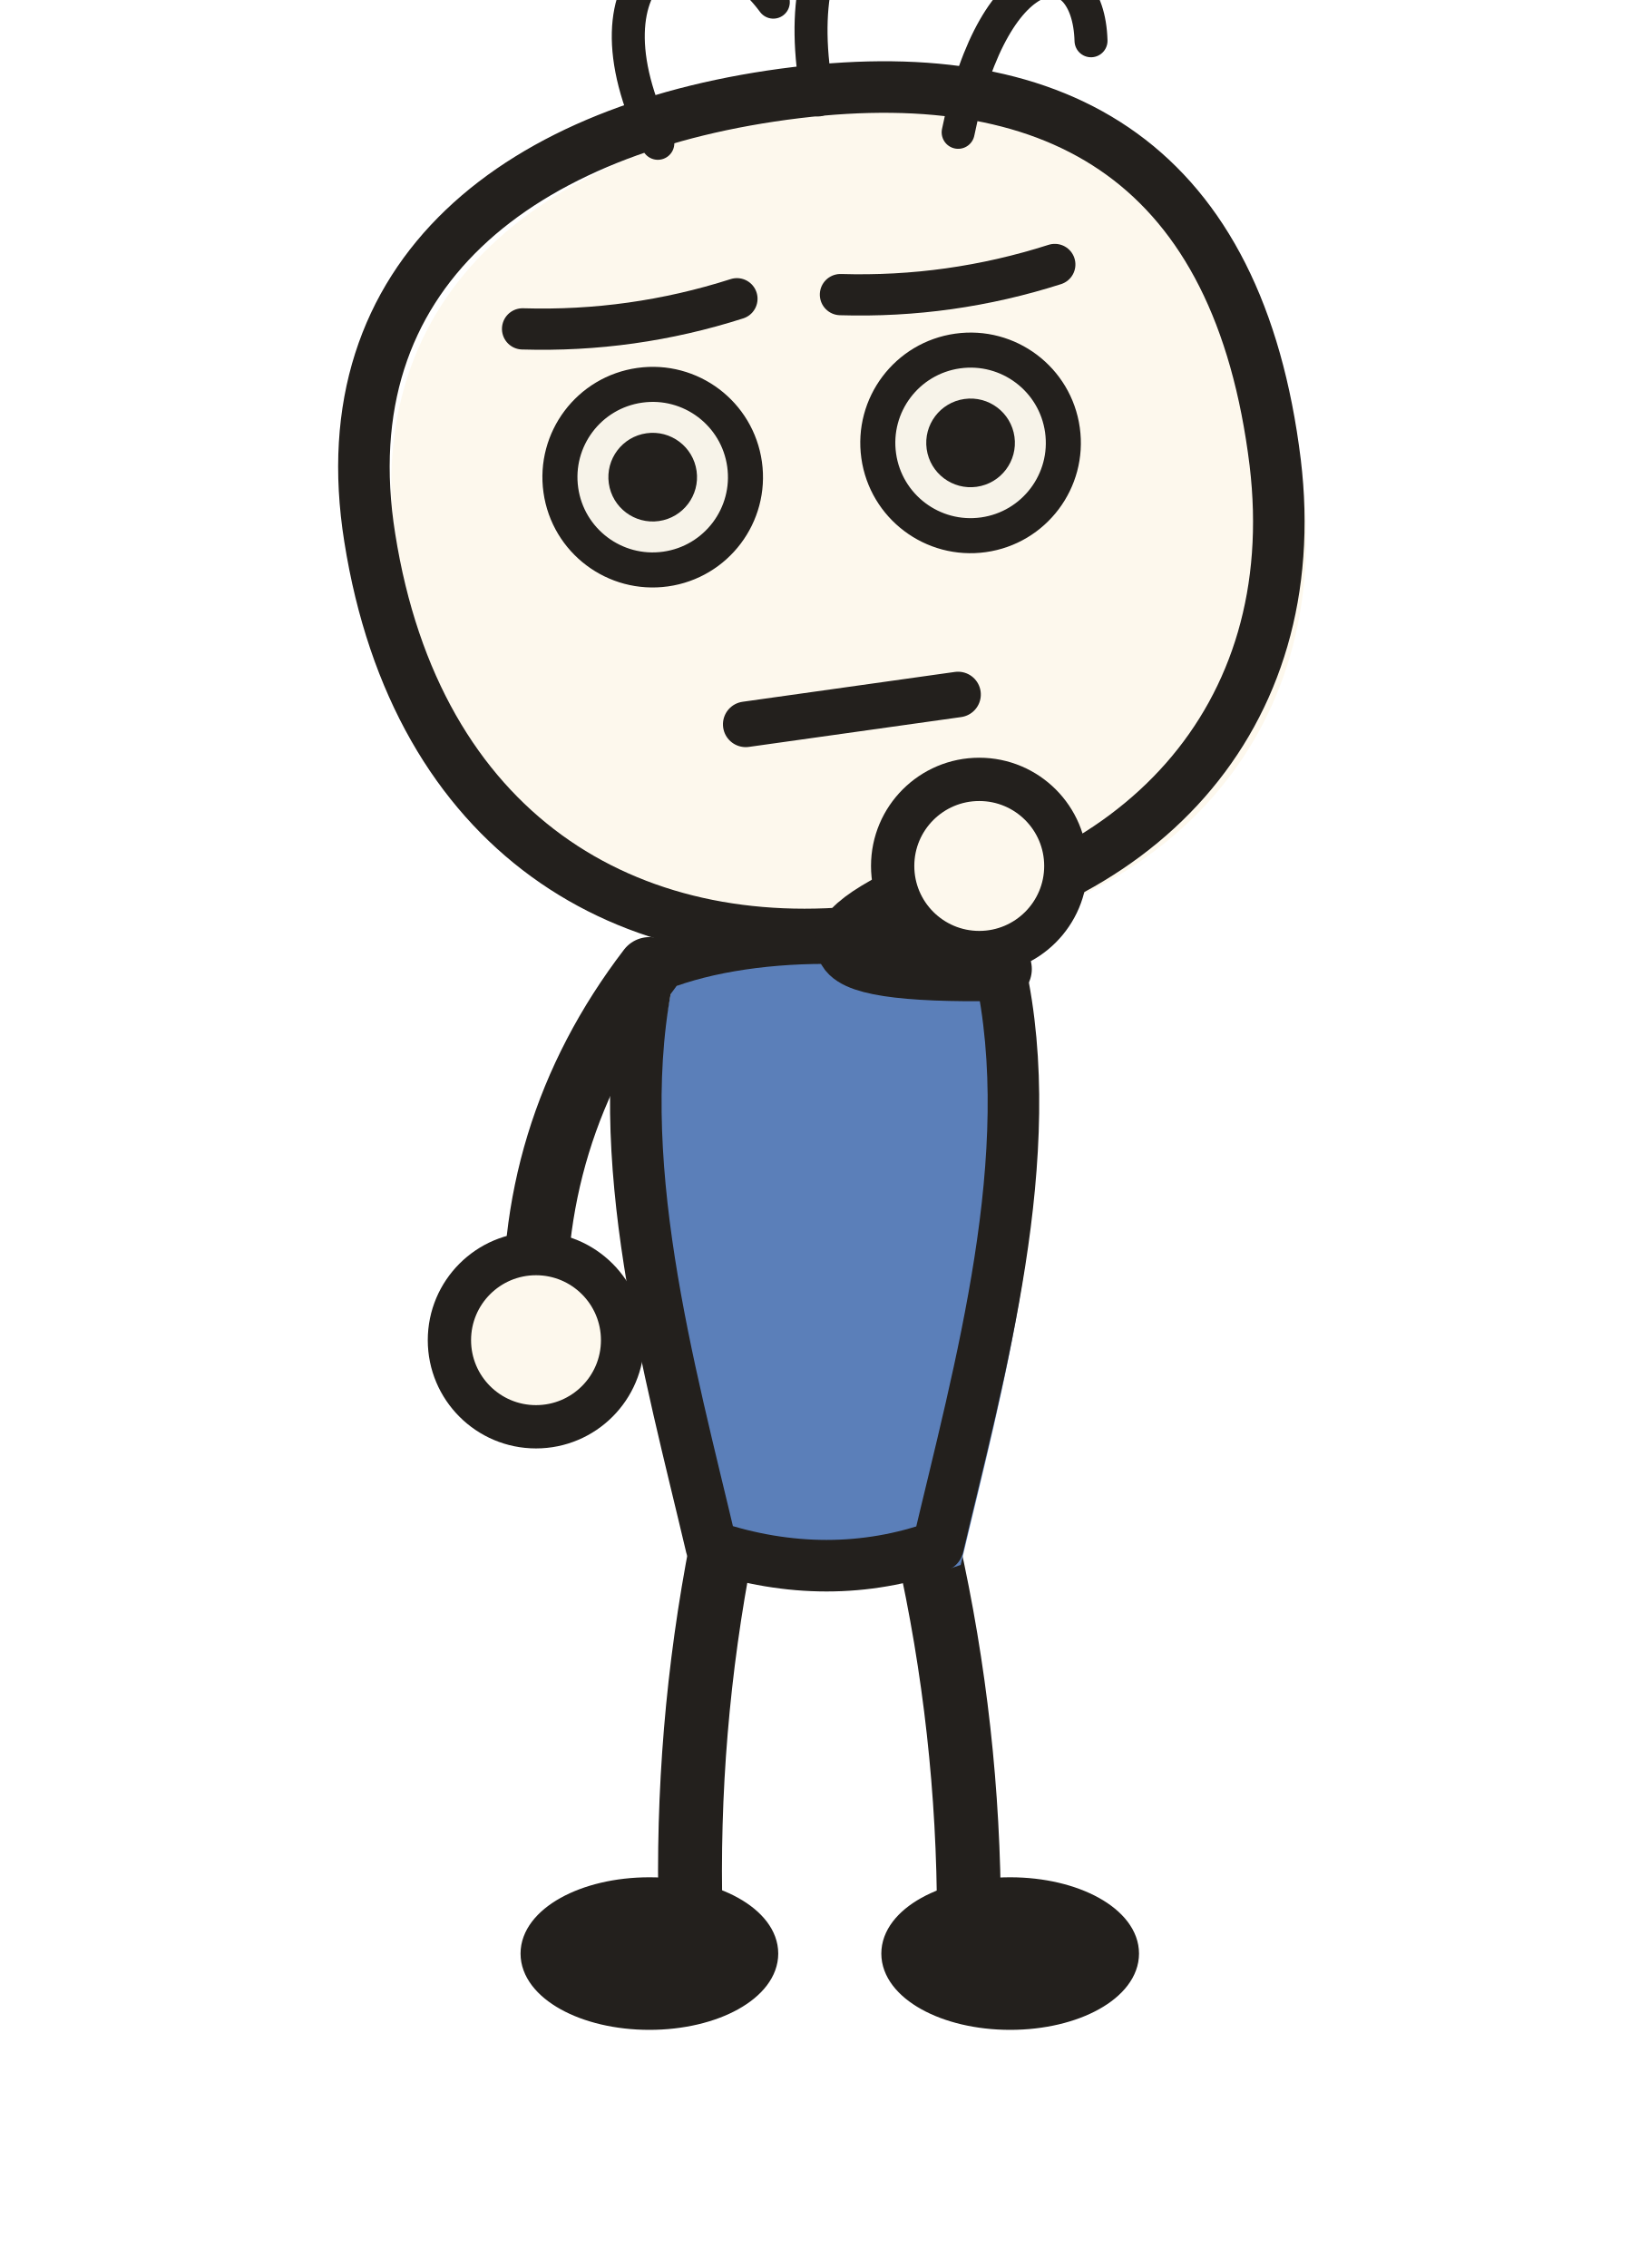
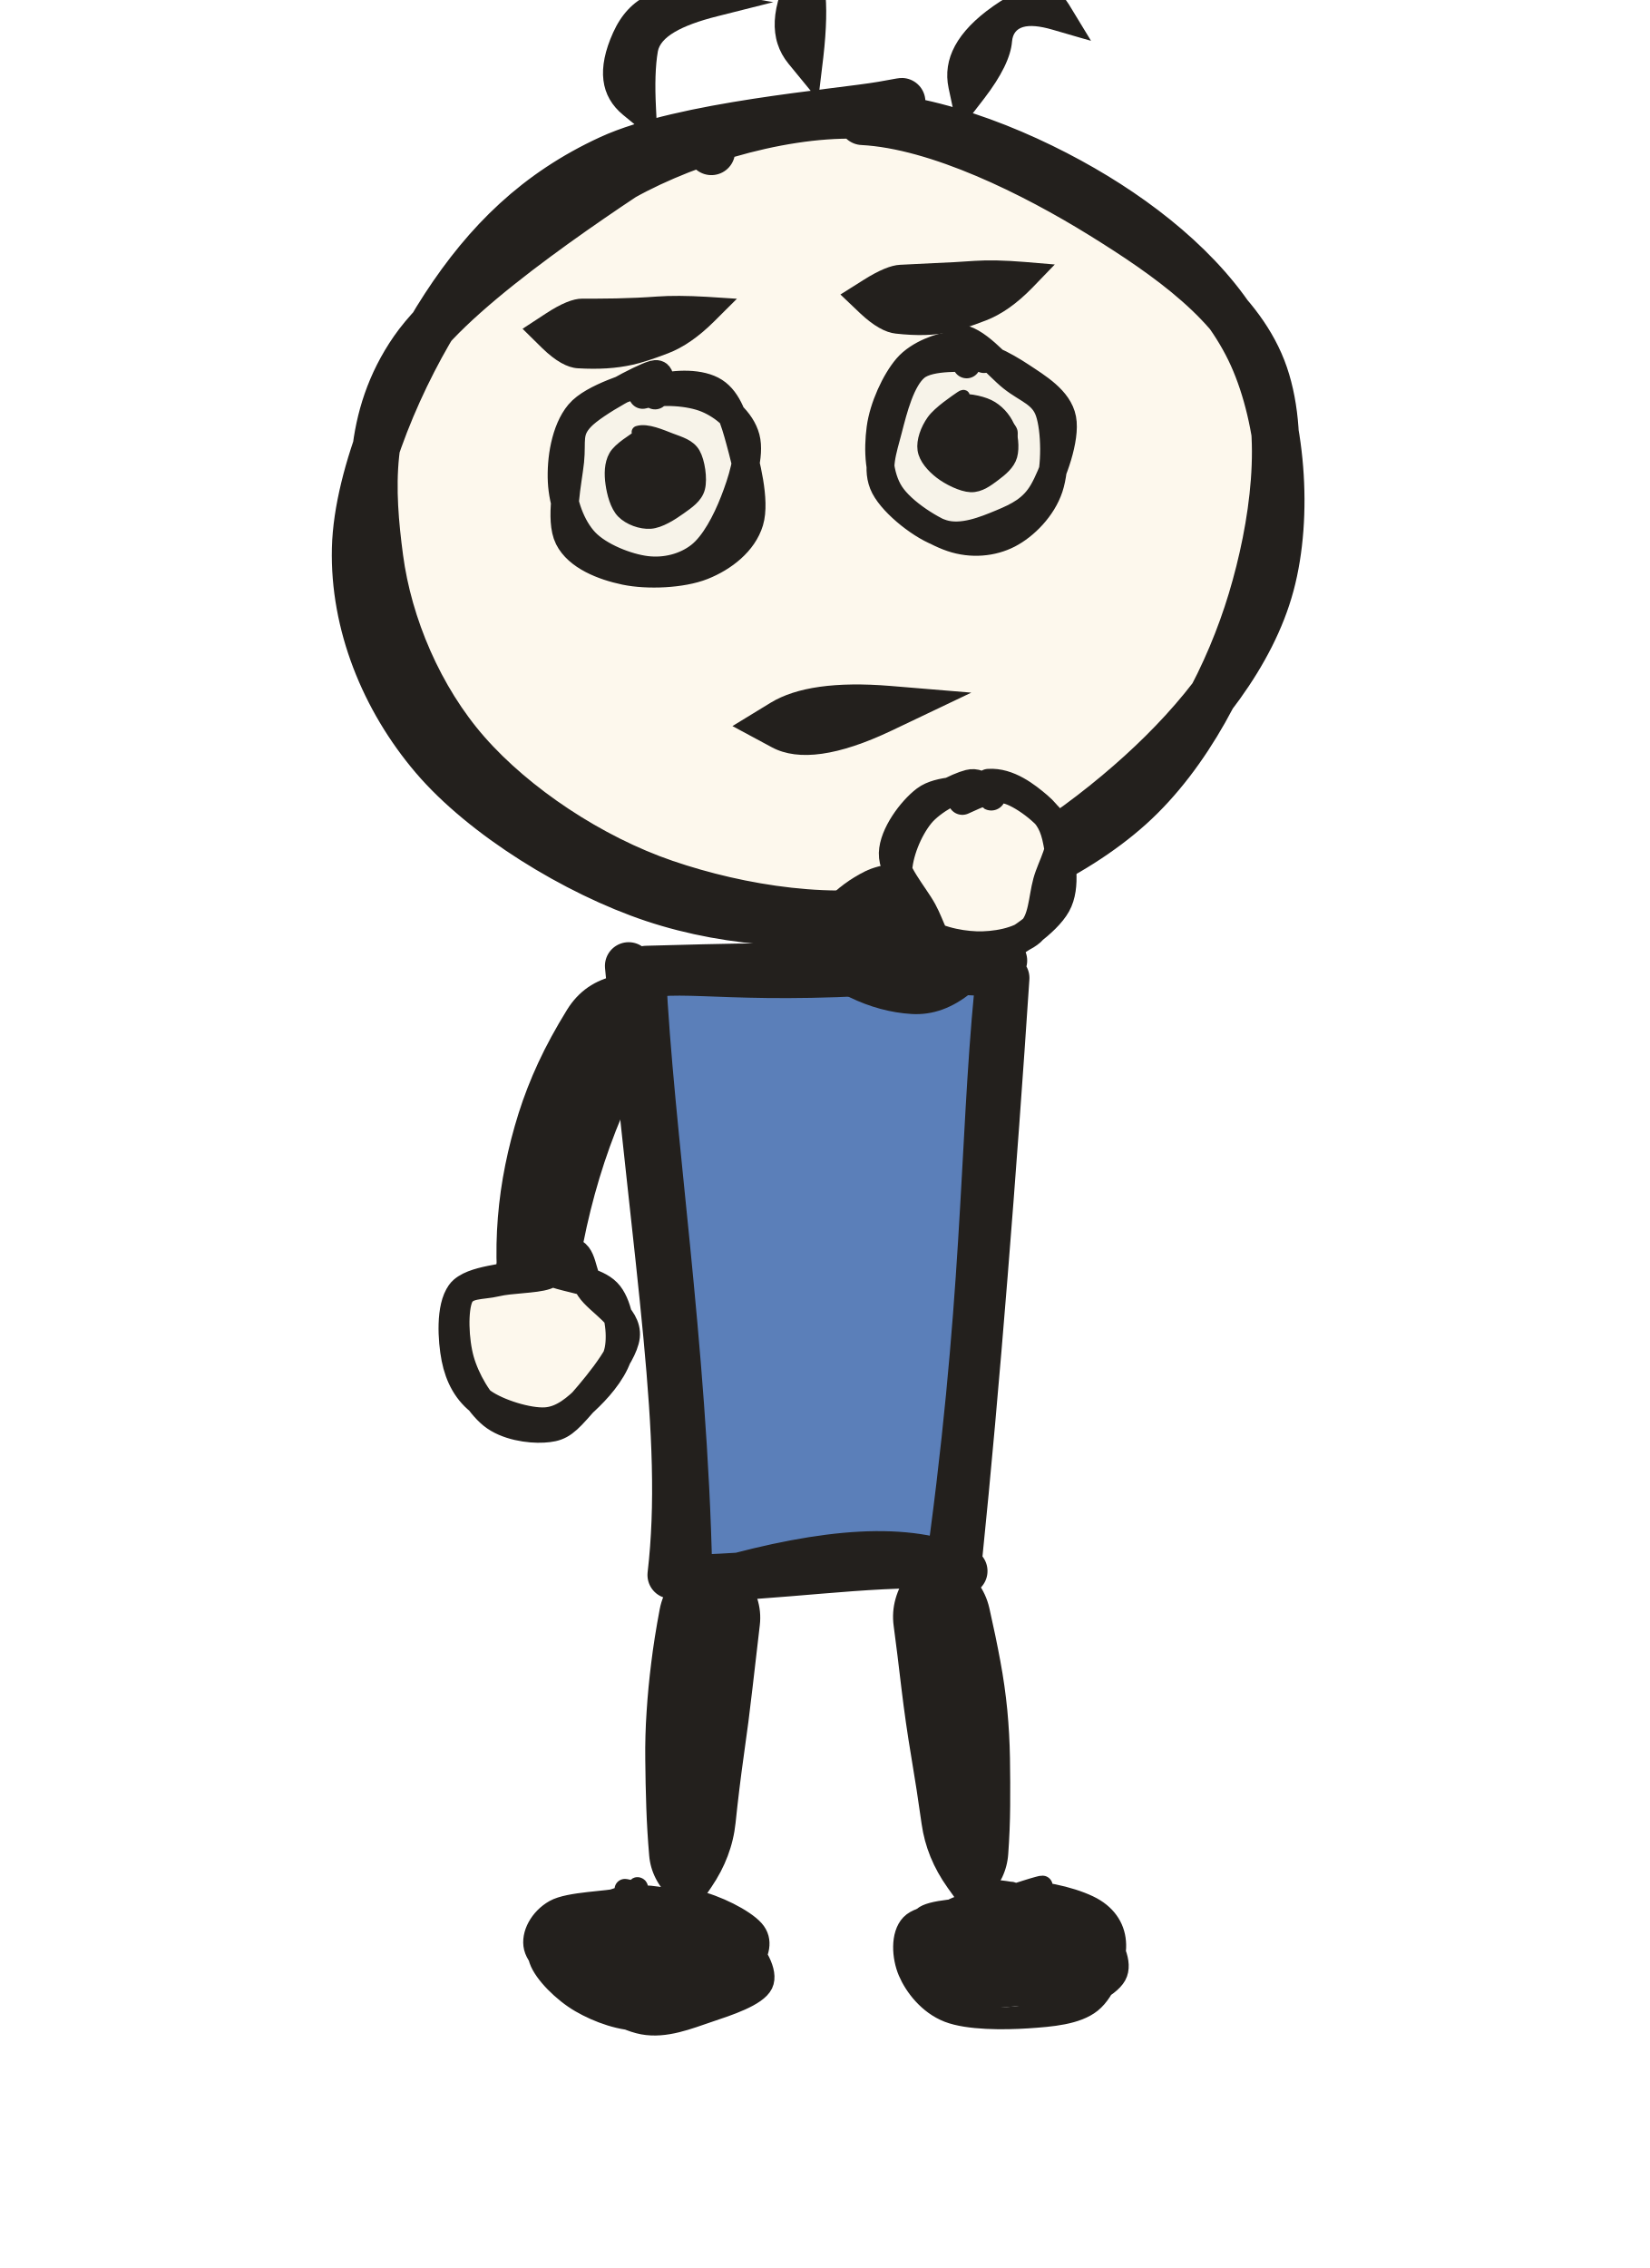
<svg xmlns="http://www.w3.org/2000/svg" width="160" height="220" viewBox="-80 -150 160 220">
-   <g transform="translate(0 0) scale(1 1) rotate(0)" opacity="1">
+   <g transform="translate(0.00 0.00) scale(1 1) rotate(0)" opacity="1">
    <g transform="translate(0 0)">
      <g transform="rotate(0) scale(1 1)">
-         <path d="M -10.00 0.00 Q -13.49 17.83 -13.00 36.00" stroke="#23201D" stroke-width="6.2" stroke-linecap="round" stroke-linejoin="round" fill="none" />
-         <path d="M 10.00 0.00 Q 13.99 17.78 14.00 36.00" stroke="#23201D" stroke-width="6.2" stroke-linecap="round" stroke-linejoin="round" fill="none" />
-         <ellipse cx="-17" cy="39.5" rx="11.5" ry="6.4" fill="#23201D" stroke="#23201D" stroke-width="2" paint-order="stroke" />
-         <ellipse cx="18" cy="39.5" rx="11.5" ry="6.4" fill="#23201D" stroke="#23201D" stroke-width="2" paint-order="stroke" />
-         <path d="M -17 -56 C -21 -38 -15 -17 -11 0 C -3.5 2.5 4 2.5 11 0 C 15 -17 21 -38 17 -56 C 8 -60 -8 -60 -17 -56 Z" fill="#5B7FB9" transform="translate(2.2 1.8)" />
-         <path d="M -17 -56 C -21 -38 -15 -17 -11 0 C -3.5 2.5 4 2.5 11 0 C 15 -17 21 -38 17 -56 C 8 -60 -8 -60 -17 -56 Z" fill="none" stroke="#23201D" stroke-width="5" stroke-linejoin="round" />
+         <path d="M -9.99 0.00 Q -9.99 0.00 -7.98 2.48 Q -5.97 4.97 -6.29 7.65 Q -6.60 10.34 -6.99 13.68 Q -7.37 17.01 -7.84 20.28 Q -8.30 23.54 -8.64 26.83 Q -8.99 30.13 -10.99 33.06 Q -12.99 36.00 -13.00 36.00 Q -13.00 36.00 -13.00 36.00 Q -13.01 36.00 -14.91 34.16 Q -16.82 32.32 -17.02 30.00 Q -17.22 27.68 -17.30 25.35 Q -17.38 23.02 -17.40 20.69 Q -17.43 18.36 -17.27 16.02 Q -17.12 13.68 -16.82 11.29 Q -16.53 8.90 -16.00 6.10 Q -15.47 3.31 -12.74 1.65 Z" fill="#23201D" />
+         <path d="M 10.01 -0.00 Q 10.01 -0.00 12.68 1.61 Q 15.34 3.21 15.98 5.99 Q 16.61 8.77 17.05 11.15 Q 17.49 13.52 17.72 15.86 Q 17.94 18.19 17.98 20.53 Q 18.02 22.87 18.00 25.21 Q 17.98 27.54 17.81 29.87 Q 17.64 32.21 15.82 34.10 Q 14.01 36.00 14.00 36.00 Q 14.00 36.00 14.00 36.00 Q 13.99 36.00 11.93 33.11 Q 9.87 30.22 9.41 26.93 Q 8.95 23.64 8.40 20.38 Q 7.85 17.12 7.45 13.77 Q 7.06 10.43 6.70 7.73 Q 6.33 5.04 8.16 2.52 Z" fill="#23201D" />
+         <g transform="translate(-17 39.5)">
+           <g transform="translate(0 0) rotate(0) scale(1 1)" opacity="1">
+             <g>
+               <path d="M-0.011 -6.158 C2.069 -6.247, 4.688 -5.415, 6.506 -4.632 C8.324 -3.848, 10.354 -2.642, 10.895 -1.459 C11.436 -0.275, 10.871 1.28, 9.751 2.468 C8.631 3.656, 6.309 5.127, 4.176 5.671 C2.042 6.214, -0.829 6.086, -3.049 5.728 C-5.27 5.371, -7.998 4.607, -9.148 3.527 C-10.299 2.446, -10.267 0.59, -9.95 -0.755 C-9.633 -2.101, -8.956 -3.605, -7.246 -4.544 C-5.536 -5.484, -1.061 -6.212, 0.31 -6.391 C1.68 -6.571, 0.93 -5.801, 0.976 -5.621 M0.535 -6.168 C2.6 -5.925, 4.855 -4.209, 6.567 -3.246 C8.278 -2.282, 10.579 -1.359, 10.806 -0.386 C11.033 0.587, 9.104 1.55, 7.928 2.591 C6.752 3.632, 5.886 5.55, 3.749 5.862 C1.611 6.173, -2.568 4.98, -4.897 4.461 C-7.225 3.942, -9.271 3.853, -10.221 2.747 C-11.171 1.642, -11.44 -0.877, -10.598 -2.173 C-9.755 -3.469, -7.098 -4.462, -5.166 -5.029 C-3.233 -5.596, -0.174 -5.519, 0.997 -5.577 C2.169 -5.634, 2.055 -5.532, 1.863 -5.372" stroke="none" stroke-width="0" fill="#23201D" stroke-linecap="round" stroke-linejoin="round" />
+               <path d="M-2.805 -5.11 C-0.811 -5.461, 2.184 -5.656, 4.34 -5.185 C6.497 -4.715, 9.204 -3.331, 10.136 -2.287 C11.068 -1.243, 10.576 -0.005, 9.933 1.079 C9.29 2.163, 8.018 3.316, 6.279 4.219 C4.54 5.122, 1.659 6.412, -0.501 6.497 C-2.661 6.583, -4.987 5.714, -6.682 4.733 C-8.377 3.752, -10.223 1.903, -10.671 0.612 C-11.12 -0.678, -10.747 -1.97, -9.373 -3.013 C-7.998 -4.055, -3.583 -5.107, -2.423 -5.645 C-1.263 -6.183, -2.463 -6.249, -2.412 -6.242 M-1.403 -5.615 C0.597 -5.721, 2.504 -5.205, 4.265 -4.509 C6.026 -3.812, 8.042 -2.68, 9.163 -1.436 C10.285 -0.193, 11.568 1.765, 10.995 2.952 C10.421 4.138, 7.657 5.033, 5.722 5.682 C3.786 6.332, 1.565 7.254, -0.618 6.851 C-2.801 6.448, -5.616 4.505, -7.376 3.265 C-9.137 2.025, -10.877 0.659, -11.181 -0.589 C-11.486 -1.837, -10.624 -3.423, -9.204 -4.223 C-7.784 -5.024, -4.007 -5.03, -2.661 -5.392 C-1.315 -5.753, -1.204 -6.567, -1.13 -6.39" stroke="#23201D" stroke-width="2" fill="none" stroke-linecap="round" stroke-linejoin="round" />
+             </g>
+           </g>
+         </g>
+         <g transform="translate(18 39.5)">
+           <g transform="translate(0 0) rotate(0) scale(1 1)" opacity="1">
+             <g>
+               <path d="M1.968 -5.671 C4.143 -5.584, 6.934 -4.741, 8.329 -3.736 C9.725 -2.731, 10.439 -0.947, 10.34 0.357 C10.241 1.661, 9.276 3.302, 7.735 4.087 C6.193 4.872, 3.266 4.896, 1.092 5.066 C-1.082 5.236, -3.605 5.618, -5.309 5.108 C-7.013 4.599, -8.436 3.154, -9.131 2.008 C-9.826 0.863, -10.139 -0.501, -9.478 -1.764 C-8.817 -3.026, -7.122 -4.974, -5.167 -5.568 C-3.211 -6.162, 0.884 -5.435, 2.255 -5.329 C3.627 -5.223, 3.059 -5.062, 3.061 -4.933 M-2.283 -6.379 C-0.498 -6.599, 1.832 -5.603, 3.842 -5.022 C5.853 -4.441, 8.861 -3.933, 9.779 -2.894 C10.698 -1.855, 10.072 -0.052, 9.352 1.214 C8.632 2.48, 7.135 4.07, 5.46 4.703 C3.785 5.336, 1.502 5.072, -0.698 5.014 C-2.898 4.955, -6.249 5.142, -7.74 4.352 C-9.23 3.563, -9.43 1.728, -9.64 0.276 C-9.851 -1.176, -10.056 -3.397, -9.002 -4.36 C-7.949 -5.323, -4.27 -5.306, -3.319 -5.503 C-2.369 -5.701, -3.381 -5.539, -3.3 -5.545" stroke="none" stroke-width="0" fill="#23201D" stroke-linecap="round" stroke-linejoin="round" />
+               <path d="M-2.719 -6.125 C-0.713 -6.38, 2.597 -5.414, 4.547 -4.753 C6.496 -4.093, 8.022 -3.311, 8.978 -2.164 C9.933 -1.018, 10.959 0.901, 10.282 2.125 C9.605 3.349, 6.975 4.506, 4.917 5.179 C2.859 5.853, 0.065 6.364, -2.066 6.166 C-4.197 5.968, -6.541 4.896, -7.871 3.994 C-9.201 3.091, -10.035 1.94, -10.048 0.752 C-10.06 -0.435, -9.376 -2.15, -7.948 -3.133 C-6.52 -4.116, -2.824 -4.672, -1.482 -5.144 C-0.139 -5.617, 0.084 -5.965, 0.106 -5.968 M1.607 -6.011 C3.586 -6.061, 6.774 -5.226, 8.214 -4.32 C9.655 -3.415, 10.306 -2.09, 10.249 -0.577 C10.191 0.937, 9.295 3.622, 7.87 4.761 C6.445 5.9, 4.012 6.103, 1.7 6.256 C-0.612 6.408, -4.071 6.428, -6 5.678 C-7.93 4.927, -9.271 3.17, -9.877 1.751 C-10.484 0.332, -10.617 -1.816, -9.637 -2.834 C-8.657 -3.853, -6.052 -3.757, -3.998 -4.362 C-1.943 -4.967, 1.609 -6.178, 2.69 -6.466 C3.771 -6.754, 2.557 -6.333, 2.488 -6.089" stroke="#23201D" stroke-width="2" fill="none" stroke-linecap="round" stroke-linejoin="round" />
+             </g>
+           </g>
+         </g>
+         <g transform="translate(0 0) rotate(0) scale(1 1)" opacity="1">
+           <g>
+             <path d="M-15.744 -57.166 L14.815 -54.335 L12.481 0.011 L-13.95 1.66" stroke="none" stroke-width="0" fill="#5B7FB9" stroke-linecap="round" stroke-linejoin="round" />
+             <path d="M-17.295 -55.959 C-9.977 -56.116, -3.107 -56.555, 16.217 -55.665 M-16.043 -55.654 C-11.096 -56.054, -4.076 -54.426, 17.351 -56.823 M16.82 -53.859 C15.327 -38.442, 15.759 -23.464, 11.851 3.851 M17.569 -55.135 C16.371 -37.047, 14.677 -15.289, 12.985 1.146 M13.501 2.395 C8.031 -0.131, 0.194 0.515, -10.13 3.408 M11.342 1.787 C3.673 1.563, -3.951 2.898, -13.589 3.145 M-14.887 2.776 C-13.31 -10.774, -16.162 -25.874, -19.014 -56.305 M-13.203 2.557 C-13.661 -19.467, -16.978 -40.3, -17.681 -55.485" stroke="#23201D" stroke-width="4.6" fill="none" stroke-linecap="round" stroke-linejoin="round" />
+           </g>
+         </g>
        <g transform="translate(0 -100) rotate(-8)">
-           <path d="M -44 -4 C -44.5 -30 -24 -41.5 3 -41 C 29 -40.5 44.5 -28 44 1 C 43.5 26 25 41 -1 40.5 C -25 40 -43.5 25 -44 -4 Z" fill="#FDF8ED" transform="translate(2.4 2)" />
-           <path d="M -44 -4 C -44.5 -30 -24 -41.5 3 -41 C 29 -40.5 44.5 -28 44 1 C 43.5 26 25 41 -1 40.5 C -25 40 -43.5 25 -44 -4 Z" fill="none" stroke="#23201D" stroke-width="5" stroke-linejoin="round" />
-           <path d="M -11 -38 C -17 -56 -4 -61 2 -50" stroke="#23201D" stroke-width="3.2" stroke-linecap="round" stroke-linejoin="round" fill="none" />
-           <path d="M 5 -40 C 4 -59 16 -62 18 -52" stroke="#23201D" stroke-width="3.2" stroke-linecap="round" stroke-linejoin="round" fill="none" />
-           <path d="M 18 -35 C 24 -52 33 -51 32 -42" stroke="#23201D" stroke-width="3.2" stroke-linecap="round" stroke-linejoin="round" fill="none" />
-           <circle cx="-16" cy="-6" r="9" fill="#F7F3E9" stroke="#23201D" stroke-width="3.4" />
-           <circle cx="-16" cy="-6" r="4.3" fill="#23201D" />
-           <circle cx="15" cy="-5" r="9" fill="#F7F3E9" stroke="#23201D" stroke-width="3.4" />
-           <circle cx="15" cy="-5" r="4.3" fill="#23201D" />
+           <g transform="translate(0 0) rotate(0) scale(1 1)" opacity="1">
+             <g>
+               <path d="M-21.994 -32.499 C-15.831 -36.3, -6.834 -39.153, 1.307 -39.062 C9.447 -38.971, 20.306 -36.062, 26.85 -31.955 C33.395 -27.847, 37.848 -20.844, 40.575 -14.419 C43.302 -7.994, 44.7 -0.261, 43.214 6.596 C41.729 13.453, 37.162 21.737, 31.662 26.721 C26.162 31.706, 17.821 35.108, 10.217 36.503 C2.612 37.898, -6.591 37.194, -13.964 35.092 C-21.338 32.99, -28.936 29.106, -34.024 23.892 C-39.112 18.677, -43.581 10.563, -44.493 3.807 C-45.405 -2.949, -44.335 -10.053, -39.497 -16.645 C-34.66 -23.237, -20.436 -32.342, -15.467 -35.746 C-10.499 -39.15, -9.998 -37.607, -9.688 -37.071 M-20.836 -34.937 C-14.441 -38.666, -5.039 -38.859, 2.658 -38.002 C10.355 -37.146, 19.124 -33.836, 25.345 -29.798 C31.567 -25.76, 37 -20.276, 39.986 -13.776 C42.972 -7.276, 44.969 2.45, 43.261 9.204 C41.553 15.957, 35.329 22.077, 29.74 26.746 C24.151 31.414, 16.997 35.71, 9.726 37.215 C2.455 38.721, -6.639 38.452, -13.887 35.779 C-21.134 33.107, -28.648 26.923, -33.758 21.18 C-38.867 15.437, -43.828 7.633, -44.542 1.321 C-45.256 -4.991, -41.728 -10.865, -38.043 -16.694 C-34.357 -22.523, -25.306 -31.207, -22.427 -33.654 C-19.549 -36.1, -21.055 -31.933, -20.772 -31.372" stroke="none" stroke-width="0" fill="#FDF8ED" stroke-linecap="round" stroke-linejoin="round" />
+               <path d="M-16.062 -34.71 C-9.403 -37.602, 0.748 -39.315, 8.48 -38.032 C16.211 -36.749, 24.53 -31.758, 30.327 -27.011 C36.123 -22.263, 41.328 -16.162, 43.259 -9.547 C45.189 -2.932, 44.644 6.246, 41.909 12.679 C39.174 19.113, 33.251 24.705, 26.851 29.055 C20.45 33.404, 11.361 38.087, 3.504 38.775 C-4.352 39.464, -13.442 36.655, -20.289 33.186 C-27.135 29.718, -33.735 23.814, -37.576 17.965 C-41.417 12.116, -43.385 4.665, -43.335 -1.907 C-43.284 -8.48, -42.691 -15.597, -37.273 -21.467 C-31.855 -27.337, -16.046 -34.623, -10.828 -37.128 C-5.61 -39.633, -5.968 -36.987, -5.966 -36.498 M8.96 -37.346 C16.202 -35.943, 24.809 -29.993, 30.652 -25.132 C36.496 -20.271, 42.484 -14.69, 44.02 -8.183 C45.556 -1.676, 42.966 7.196, 39.868 13.908 C36.77 20.619, 31.709 27.849, 25.43 32.087 C19.151 36.324, 10.03 38.93, 2.193 39.332 C-5.643 39.734, -14.422 38.06, -21.59 34.498 C-28.758 30.936, -36.829 24.235, -40.815 17.96 C-44.801 11.685, -46.694 4.038, -45.506 -3.153 C-44.318 -10.345, -38.638 -19.522, -33.687 -25.191 C-28.737 -30.86, -23.265 -34.926, -15.804 -37.166 C-8.344 -39.406, 6.65 -38.496, 11.076 -38.633 C15.501 -38.77, 10.889 -38.788, 10.75 -37.988" stroke="#23201D" stroke-width="4.6" fill="none" stroke-linecap="round" stroke-linejoin="round" />
+             </g>
+           </g>
+           <path d="M -11.01 -38.00 Q -11.01 -38.00 -13.94 -41.18 Q -16.88 -44.37 -13.80 -49.24 Q -10.72 -54.12 -4.36 -52.06 Q 2.00 -50.01 2.00 -50.00 Q 2.00 -50.00 2.00 -50.00 Q 2.00 -49.99 -3.56 -49.40 Q -9.11 -48.81 -9.76 -46.82 Q -10.40 -44.83 -10.70 -41.42 Z" fill="#23201D" />
+           <path d="M 4.99 -40.00 Q 4.99 -40.00 2.62 -43.89 Q 0.26 -47.79 4.41 -53.28 Q 8.55 -58.76 13.28 -55.39 Q 18.00 -52.01 18.00 -52.00 Q 18.00 -52.00 18.00 -52.00 Q 18.00 -51.99 12.57 -52.51 Q 7.15 -53.02 7.13 -50.54 Q 7.10 -48.05 6.06 -44.03 Z" fill="#23201D" />
+           <path d="M 17.99 -35.00 Q 17.99 -35.00 17.68 -39.36 Q 17.37 -43.72 23.06 -46.64 Q 28.74 -49.56 30.37 -45.78 Q 32.01 -42.01 32.00 -42.00 Q 32.00 -42.00 32.00 -42.00 Q 31.99 -41.99 28.44 -43.59 Q 24.90 -45.18 24.40 -42.99 Q 23.91 -40.80 20.96 -37.90 Z" fill="#23201D" />
+           <g transform="translate(-16 -6)">
+             <g transform="translate(0 0) rotate(0) scale(1 1)" opacity="1">
+               <g>
+                 <path d="M-1.533 -9.144 C0.399 -9.658, 3.336 -8.552, 4.91 -7.573 C6.484 -6.594, 7.309 -5.121, 7.91 -3.27 C8.511 -1.418, 9.147 1.642, 8.518 3.535 C7.89 5.427, 5.959 7.093, 4.139 8.085 C2.319 9.076, -0.617 9.971, -2.403 9.485 C-4.188 8.998, -5.357 6.769, -6.573 5.167 C-7.789 3.564, -9.517 1.559, -9.701 -0.131 C-9.884 -1.821, -9.331 -3.508, -7.674 -4.972 C-6.018 -6.435, -1.178 -8.272, 0.238 -8.913 C1.654 -9.553, 0.986 -9.109, 0.822 -8.813 M1.916 -8.349 C3.765 -7.725, 6.623 -6.148, 7.938 -4.739 C9.253 -3.331, 10.133 -1.826, 9.804 0.105 C9.474 2.036, 7.378 5.589, 5.959 6.846 C4.54 8.102, 3.265 7.777, 1.288 7.644 C-0.69 7.511, -4.112 7.24, -5.906 6.047 C-7.7 4.855, -8.946 2.34, -9.477 0.49 C-10.007 -1.359, -10.188 -3.475, -9.091 -5.05 C-7.994 -6.625, -4.892 -8.583, -2.893 -8.959 C-0.894 -9.336, 1.881 -7.525, 2.905 -7.309 C3.929 -7.093, 3.464 -7.833, 3.251 -7.663" stroke="none" stroke-width="0" fill="#F7F3E9" stroke-linecap="round" stroke-linejoin="round" />
+                 <path d="M0.145 -8.038 C2.04 -8.254, 4.709 -7.714, 6.266 -6.793 C7.822 -5.872, 9.283 -4.222, 9.485 -2.514 C9.687 -0.806, 8.48 1.668, 7.475 3.453 C6.471 5.239, 5.017 7.304, 3.46 8.199 C1.903 9.094, -0.064 9.306, -1.866 8.825 C-3.669 8.345, -6.202 6.924, -7.356 5.316 C-8.511 3.707, -8.985 1.243, -8.795 -0.827 C-8.606 -2.897, -7.793 -5.684, -6.219 -7.105 C-4.644 -8.526, -0.635 -9.001, 0.651 -9.353 C1.937 -9.704, 1.513 -9.476, 1.497 -9.214 M1.686 -8.474 C3.542 -8.713, 5.9 -8.422, 7.098 -7.386 C8.296 -6.351, 8.605 -4.418, 8.875 -2.26 C9.144 -0.102, 9.593 3.65, 8.713 5.561 C7.834 7.472, 5.702 8.692, 3.598 9.206 C1.495 9.72, -1.822 9.394, -3.907 8.644 C-5.991 7.894, -8.275 6.59, -8.909 4.707 C-9.543 2.823, -8.185 -0.747, -7.71 -2.657 C-7.235 -4.566, -7.59 -5.549, -6.06 -6.749 C-4.531 -7.95, 0.234 -9.682, 1.465 -9.86 C2.696 -10.037, 1.43 -8.056, 1.327 -7.816" stroke="#23201D" stroke-width="2.7" fill="none" stroke-linecap="round" stroke-linejoin="round" />
+               </g>
+             </g>
+             <g transform="translate(0.00 0.00)">
+               <g transform="translate(0 0) rotate(0) scale(1 1)" opacity="1">
+                 <g>
+                   <path d="M-0.242 -4.206 C0.589 -4.458, 1.567 -4.386, 2.272 -3.859 C2.977 -3.333, 3.68 -1.952, 3.986 -1.046 C4.292 -0.14, 4.482 0.773, 4.108 1.576 C3.733 2.38, 2.57 3.304, 1.74 3.774 C0.909 4.244, -0.049 4.566, -0.876 4.395 C-1.703 4.224, -2.608 3.548, -3.223 2.747 C-3.837 1.946, -4.553 0.549, -4.564 -0.411 C-4.576 -1.371, -4.045 -2.383, -3.293 -3.011 C-2.541 -3.638, -0.592 -3.931, -0.052 -4.176 C0.489 -4.422, -0.024 -4.596, -0.049 -4.483" stroke="none" stroke-width="0" fill="#23201D" stroke-linecap="round" stroke-linejoin="round" />
+                   <path d="M-0.821 -4.535 C0.087 -4.688, 1.395 -3.862, 2.247 -3.393 C3.1 -2.924, 3.954 -2.563, 4.295 -1.721 C4.636 -0.879, 4.643 0.809, 4.294 1.659 C3.945 2.509, 3.054 2.931, 2.199 3.377 C1.345 3.823, 0.091 4.402, -0.836 4.335 C-1.762 4.268, -2.827 3.686, -3.359 2.975 C-3.892 2.264, -4.031 0.986, -4.03 0.068 C-4.029 -0.851, -3.89 -1.835, -3.351 -2.534 C-2.813 -3.233, -1.319 -3.834, -0.8 -4.127 C-0.281 -4.42, -0.231 -4.385, -0.237 -4.291" stroke="#23201D" stroke-width="1.2" fill="none" stroke-linecap="round" stroke-linejoin="round" />
+                 </g>
+               </g>
+             </g>
+           </g>
+           <g transform="translate(15 -5)">
+             <g transform="translate(0 0) rotate(0) scale(1 1)" opacity="1">
+               <g>
+                 <path d="M-0.152 -9.569 C1.437 -9.822, 3.59 -8.934, 4.99 -7.603 C6.39 -6.272, 7.743 -3.477, 8.248 -1.584 C8.753 0.309, 8.858 2.05, 8.019 3.757 C7.181 5.464, 5.101 7.959, 3.219 8.658 C1.337 9.357, -1.421 8.58, -3.273 7.952 C-5.126 7.323, -6.915 6.304, -7.897 4.887 C-8.879 3.47, -9.501 1.322, -9.166 -0.551 C-8.832 -2.423, -7.412 -4.841, -5.89 -6.349 C-4.369 -7.856, -1.202 -9.254, -0.037 -9.596 C1.128 -9.938, 1.178 -8.627, 1.098 -8.403 M-2.15 -9.336 C-0.407 -10.008, 2.258 -9.316, 3.802 -8.272 C5.347 -7.227, 6.239 -4.993, 7.117 -3.071 C7.996 -1.15, 9.592 1.277, 9.074 3.256 C8.555 5.236, 5.738 7.786, 4.007 8.808 C2.275 9.831, 0.371 9.814, -1.314 9.391 C-3 8.969, -5.051 7.989, -6.108 6.274 C-7.165 4.559, -7.469 1.067, -7.656 -0.898 C-7.844 -2.864, -8.289 -4.388, -7.233 -5.518 C-6.176 -6.648, -2.202 -6.979, -1.319 -7.679 C-0.435 -8.38, -1.869 -9.517, -1.931 -9.719" stroke="none" stroke-width="0" fill="#F7F3E9" stroke-linecap="round" stroke-linejoin="round" />
+                 <path d="M0.496 -8.724 C2.161 -8.56, 4.286 -7.016, 5.726 -5.739 C7.166 -4.462, 9.043 -2.966, 9.136 -1.063 C9.228 0.839, 7.491 4.141, 6.283 5.674 C5.076 7.206, 3.592 7.689, 1.891 8.132 C0.19 8.574, -2.132 9.168, -3.922 8.326 C-5.711 7.484, -8.212 4.864, -8.847 3.078 C-9.481 1.292, -8.496 -0.541, -7.73 -2.393 C-6.963 -4.245, -5.828 -7.079, -4.245 -8.033 C-2.662 -8.987, 0.658 -8.144, 1.77 -8.116 C2.881 -8.088, 2.568 -7.963, 2.422 -7.868 M0.142 -10.25 C1.935 -9.962, 3.555 -7.11, 4.861 -5.725 C6.167 -4.339, 7.629 -3.782, 7.977 -1.936 C8.325 -0.09, 7.875 3.481, 6.948 5.35 C6.022 7.22, 4.088 8.691, 2.417 9.279 C0.746 9.866, -1.275 9.78, -3.077 8.874 C-4.88 7.968, -7.502 5.753, -8.399 3.84 C-9.296 1.928, -9.012 -0.612, -8.459 -2.601 C-7.906 -4.591, -6.406 -6.932, -5.08 -8.097 C-3.755 -9.262, -1.466 -9.675, -0.506 -9.591 C0.455 -9.507, 0.483 -7.992, 0.683 -7.593" stroke="#23201D" stroke-width="2.7" fill="none" stroke-linecap="round" stroke-linejoin="round" />
+               </g>
+             </g>
+             <g transform="translate(0.00 0.00)">
+               <g transform="translate(0 0) rotate(0) scale(1 1)" opacity="1">
+                 <g>
+                   <path d="M0.371 -4.484 C1.217 -4.504, 2.095 -3.489, 2.812 -2.84 C3.528 -2.192, 4.583 -1.421, 4.67 -0.595 C4.757 0.231, 3.889 1.344, 3.334 2.117 C2.779 2.89, 2.143 3.733, 1.341 4.042 C0.538 4.351, -0.592 4.31, -1.481 3.97 C-2.37 3.63, -3.505 2.771, -3.994 2.003 C-4.483 1.234, -4.655 0.238, -4.415 -0.642 C-4.175 -1.522, -3.331 -2.645, -2.556 -3.278 C-1.781 -3.911, -0.299 -4.319, 0.236 -4.442 C0.772 -4.564, 0.635 -4.13, 0.659 -4.013" stroke="none" stroke-width="0" fill="#23201D" stroke-linecap="round" stroke-linejoin="round" />
+                   <path d="M-0.825 -4.238 C-0.009 -4.335, 1.466 -3.858, 2.245 -3.334 C3.024 -2.81, 3.602 -1.946, 3.848 -1.093 C4.094 -0.239, 4.051 1.036, 3.721 1.788 C3.392 2.54, 2.585 3.026, 1.872 3.419 C1.158 3.812, 0.301 4.304, -0.562 4.146 C-1.424 3.987, -2.629 3.155, -3.301 2.467 C-3.973 1.779, -4.588 0.866, -4.594 0.016 C-4.599 -0.835, -4.046 -1.881, -3.332 -2.636 C-2.618 -3.391, -0.839 -4.249, -0.311 -4.514 C0.218 -4.778, -0.119 -4.348, -0.162 -4.225" stroke="#23201D" stroke-width="1.2" fill="none" stroke-linecap="round" stroke-linejoin="round" />
+                 </g>
+               </g>
+             </g>
+           </g>
          <g transform="translate(-16 -22) rotate(0)">
-             <path d="M -10.5 0 Q 0 1.8 10.5 0" stroke="#23201D" stroke-width="4" stroke-linecap="round" stroke-linejoin="round" fill="none" />
+             <path d="M -10.50 -0.01 Q -10.50 -0.01 -8.08 -1.15 Q -5.67 -2.29 -4.37 -2.10 Q -3.07 -1.91 -1.07 -1.66 Q 0.93 -1.42 2.87 -1.29 Q 4.80 -1.16 7.65 -0.59 Q 10.50 -0.01 10.50 -0.00 Q 10.50 0.00 10.50 0.00 Q 10.50 0.01 7.98 1.89 Q 5.45 3.78 3.15 4.31 Q 0.84 4.84 -0.39 4.93 Q -1.62 5.03 -2.93 4.93 Q -4.24 4.83 -5.73 4.53 Q -7.23 4.23 -8.87 2.12 Z" fill="#23201D" />
          </g>
          <g transform="translate(15 -21) rotate(0)">
-             <path d="M -10.5 0 Q 0 1.8 10.5 0" stroke="#23201D" stroke-width="4" stroke-linecap="round" stroke-linejoin="round" fill="none" />
+             <path d="M -10.50 -0.01 Q -10.50 -0.01 -8.10 -1.09 Q -5.69 -2.18 -4.38 -2.06 Q -3.06 -1.95 -1.06 -1.76 Q 0.93 -1.56 2.86 -1.43 Q 4.79 -1.29 7.64 -0.65 Q 10.50 -0.01 10.50 -0.00 Q 10.50 0.00 10.50 0.00 Q 10.50 0.01 7.99 1.96 Q 5.47 3.90 3.15 4.44 Q 0.84 4.98 -0.40 5.07 Q -1.63 5.17 -2.94 5.02 Q -4.24 4.87 -5.72 4.49 Q -7.20 4.12 -8.85 2.07 Z" fill="#23201D" />
          </g>
          <g transform="translate(0 19) scale(1.3)">
-             <path d="M -8 0 L 8 0" stroke="#23201D" stroke-width="3.4" stroke-linecap="round" stroke-linejoin="round" fill="none" />
+             <path d="M -9.00 -0.01 Q -9.00 -0.01 -5.93 -1.34 Q -2.85 -2.67 3.07 -1.34 Q 9.00 -0.01 9.00 -0.00 Q 9.00 0.00 9.00 0.00 Q 9.00 0.01 2.71 1.98 Q -3.57 3.95 -6.29 1.98 Z" fill="#23201D" />
          </g>
        </g>
-         <path d="M -17.00 -56.00 Q -29.19 -40.05 -28.00 -20.00" stroke="#23201D" stroke-width="6.2" stroke-linecap="round" stroke-linejoin="round" fill="none" />
-         <path d="M 17.00 -56.00 Q -11.46 -55.51 15.00 -66.00" stroke="#23201D" stroke-width="6.2" stroke-linecap="round" stroke-linejoin="round" fill="none" />
-         <circle cx="-28" cy="-20" r="8.4" fill="#FDF8ED" stroke="#23201D" stroke-width="4.2" />
-         <circle cx="15" cy="-66" r="8.4" fill="#FDF8ED" stroke="#23201D" stroke-width="4.2" />
+         <path d="M -16.99 -55.99 Q -16.99 -55.99 -16.37 -52.84 Q -15.74 -49.68 -17.06 -47.26 Q -18.38 -44.84 -19.65 -41.81 Q -20.92 -38.79 -21.85 -35.71 Q -22.78 -32.63 -23.42 -29.39 Q -24.07 -26.15 -26.03 -23.08 Q -27.99 -20.00 -28.00 -20.00 Q -28.00 -20.00 -28.00 -20.00 Q -28.01 -20.00 -29.85 -22.05 Q -31.69 -24.11 -31.80 -26.72 Q -31.91 -29.33 -31.70 -31.91 Q -31.49 -34.49 -30.98 -37.01 Q -30.47 -39.53 -29.69 -42.01 Q -28.91 -44.48 -27.78 -46.92 Q -26.65 -49.36 -24.99 -52.05 Q -23.32 -54.75 -20.17 -55.38 Z" fill="#23201D" />
+         <path d="M 17.00 -55.99 Q 17.00 -55.99 14.25 -53.73 Q 11.49 -51.46 8.45 -51.64 Q 5.41 -51.82 2.41 -53.27 Q -0.58 -54.73 -1.07 -57.81 Q -1.55 -60.89 0.11 -62.65 Q 1.77 -64.41 3.93 -65.48 Q 6.09 -66.55 10.54 -66.28 Q 15.00 -66.01 15.00 -66.00 Q 15.00 -66.00 15.00 -66.00 Q 15.00 -65.99 13.56 -63.22 Q 12.11 -60.45 9.34 -60.91 Q 6.57 -61.37 9.14 -61.08 Q 11.71 -60.79 14.36 -58.40 Z" fill="#23201D" />
+         <g transform="translate(-28 -20)">
+           <g transform="translate(0 0) rotate(0) scale(1 1)" opacity="1">
+             <g>
+               <path d="M2.877 -6.33 C4.386 -5.716, 5.667 -4.774, 6.344 -3.319 C7.022 -1.864, 7.319 0.742, 6.943 2.4 C6.566 4.058, 5.373 5.911, 4.085 6.632 C2.797 7.353, 0.821 6.906, -0.786 6.726 C-2.394 6.546, -4.593 6.447, -5.559 5.551 C-6.524 4.656, -6.528 2.988, -6.578 1.351 C-6.627 -0.286, -6.543 -2.872, -5.855 -4.271 C-5.168 -5.67, -4.055 -6.593, -2.454 -7.043 C-0.853 -7.493, 2.889 -6.959, 3.748 -6.971 C4.607 -6.984, 2.963 -7.393, 2.701 -7.118 M0.38 -6.826 C2.02 -6.785, 3.847 -5.623, 5.091 -4.311 C6.336 -2.999, 7.81 -0.707, 7.847 1.044 C7.885 2.795, 6.241 5.099, 5.315 6.195 C4.389 7.291, 3.913 7.545, 2.292 7.62 C0.67 7.696, -2.991 7.562, -4.412 6.65 C-5.832 5.738, -5.667 3.709, -6.231 2.147 C-6.794 0.585, -8.126 -1.274, -7.794 -2.722 C-7.462 -4.171, -5.596 -5.91, -4.238 -6.545 C-2.881 -7.181, -0.652 -6.457, 0.352 -6.535 C1.355 -6.614, 1.854 -6.9, 1.783 -7.018" stroke="none" stroke-width="0" fill="#FDF8ED" stroke-linecap="round" stroke-linejoin="round" />
+               <path d="M-2.443 -7.125 C-0.978 -7.572, 0.809 -6.777, 2.393 -6.323 C3.976 -5.868, 6.117 -5.604, 7.06 -4.395 C8.003 -3.185, 8.368 -0.704, 8.051 0.935 C7.735 2.574, 6.348 4.276, 5.161 5.439 C3.973 6.603, 2.65 7.808, 0.927 7.914 C-0.797 8.019, -3.73 7.098, -5.181 6.071 C-6.632 5.043, -7.427 3.52, -7.778 1.748 C-8.129 -0.025, -8.316 -3.189, -7.287 -4.564 C-6.258 -5.938, -2.508 -5.937, -1.605 -6.501 C-0.702 -7.065, -1.722 -7.903, -1.87 -7.945 M3.304 -8.542 C4.546 -8.497, 4.347 -6.426, 5.243 -5.064 C6.138 -3.703, 8.896 -2.339, 8.676 -0.373 C8.455 1.593, 5.245 5.246, 3.918 6.731 C2.59 8.216, 2.064 8.458, 0.711 8.539 C-0.643 8.62, -2.852 8.309, -4.203 7.215 C-5.553 6.121, -6.849 3.888, -7.393 1.974 C-7.936 0.06, -8.05 -3.003, -7.463 -4.27 C-6.877 -5.537, -5.274 -5.288, -3.872 -5.627 C-2.47 -5.967, -0.147 -5.931, 0.949 -6.305 C2.045 -6.68, 2.619 -7.913, 2.702 -7.875" stroke="#23201D" stroke-width="2.8" fill="none" stroke-linecap="round" stroke-linejoin="round" />
+             </g>
+           </g>
+         </g>
+         <g transform="translate(15 -66)">
+           <g transform="translate(0 0) rotate(0) scale(1 1)" opacity="1">
+             <g>
+               <path d="M-2.538 -6.881 C-0.958 -7.481, 2.064 -7.627, 3.722 -7.055 C5.38 -6.483, 6.752 -4.895, 7.411 -3.45 C8.071 -2.004, 8.105 0.007, 7.68 1.616 C7.254 3.225, 6.371 5.251, 4.859 6.206 C3.346 7.161, 0.367 7.578, -1.394 7.348 C-3.156 7.119, -4.729 5.927, -5.712 4.829 C-6.695 3.731, -7.292 2.133, -7.292 0.761 C-7.291 -0.612, -6.951 -2.097, -5.711 -3.406 C-4.471 -4.715, -1.094 -6.355, 0.148 -7.095 C1.391 -7.835, 1.961 -7.868, 1.744 -7.847 M-3.147 -6.154 C-1.657 -6.593, 2.636 -6.304, 4.292 -5.915 C5.949 -5.526, 6.24 -5.166, 6.792 -3.821 C7.345 -2.477, 8.022 0.411, 7.608 2.153 C7.194 3.894, 5.816 5.573, 4.307 6.629 C2.798 7.686, 0.216 8.574, -1.447 8.491 C-3.11 8.407, -4.75 7.516, -5.671 6.127 C-6.593 4.737, -6.923 1.947, -6.976 0.153 C-7.029 -1.641, -6.899 -3.621, -5.99 -4.638 C-5.081 -5.655, -2.201 -5.321, -1.525 -5.95 C-0.848 -6.579, -1.749 -8.228, -1.93 -8.413" stroke="none" stroke-width="0" fill="#FDF8ED" stroke-linecap="round" stroke-linejoin="round" />
+               <path d="M-1.639 -6.359 C-0.332 -6.937, 1.379 -7.855, 2.933 -7.357 C4.486 -6.86, 7.071 -4.861, 7.683 -3.374 C8.296 -1.886, 7.05 -0.052, 6.606 1.568 C6.163 3.189, 6.175 5.322, 5.022 6.35 C3.869 7.378, 1.499 7.803, -0.312 7.738 C-2.123 7.673, -4.577 7.143, -5.844 5.961 C-7.111 4.779, -7.928 2.474, -7.913 0.646 C-7.897 -1.181, -6.908 -3.571, -5.749 -5.003 C-4.59 -6.436, -2.11 -7.655, -0.958 -7.951 C0.194 -8.248, 1 -6.868, 1.165 -6.781 M0.905 -8.019 C2.819 -8.152, 4.577 -6.751, 5.693 -5.801 C6.808 -4.851, 7.298 -3.91, 7.597 -2.321 C7.896 -0.732, 8.475 1.963, 7.487 3.735 C6.499 5.507, 3.448 7.561, 1.669 8.31 C-0.11 9.058, -1.99 8.882, -3.185 8.226 C-4.38 7.569, -4.64 5.947, -5.499 4.37 C-6.359 2.793, -8.389 0.558, -8.341 -1.236 C-8.293 -3.031, -6.557 -5.372, -5.21 -6.395 C-3.864 -7.419, -1.078 -7.267, -0.261 -7.377 C0.557 -7.488, -0.283 -6.962, -0.305 -7.057" stroke="#23201D" stroke-width="2.8" fill="none" stroke-linecap="round" stroke-linejoin="round" />
+             </g>
+           </g>
+         </g>
      </g>
    </g>
  </g>
</svg>
